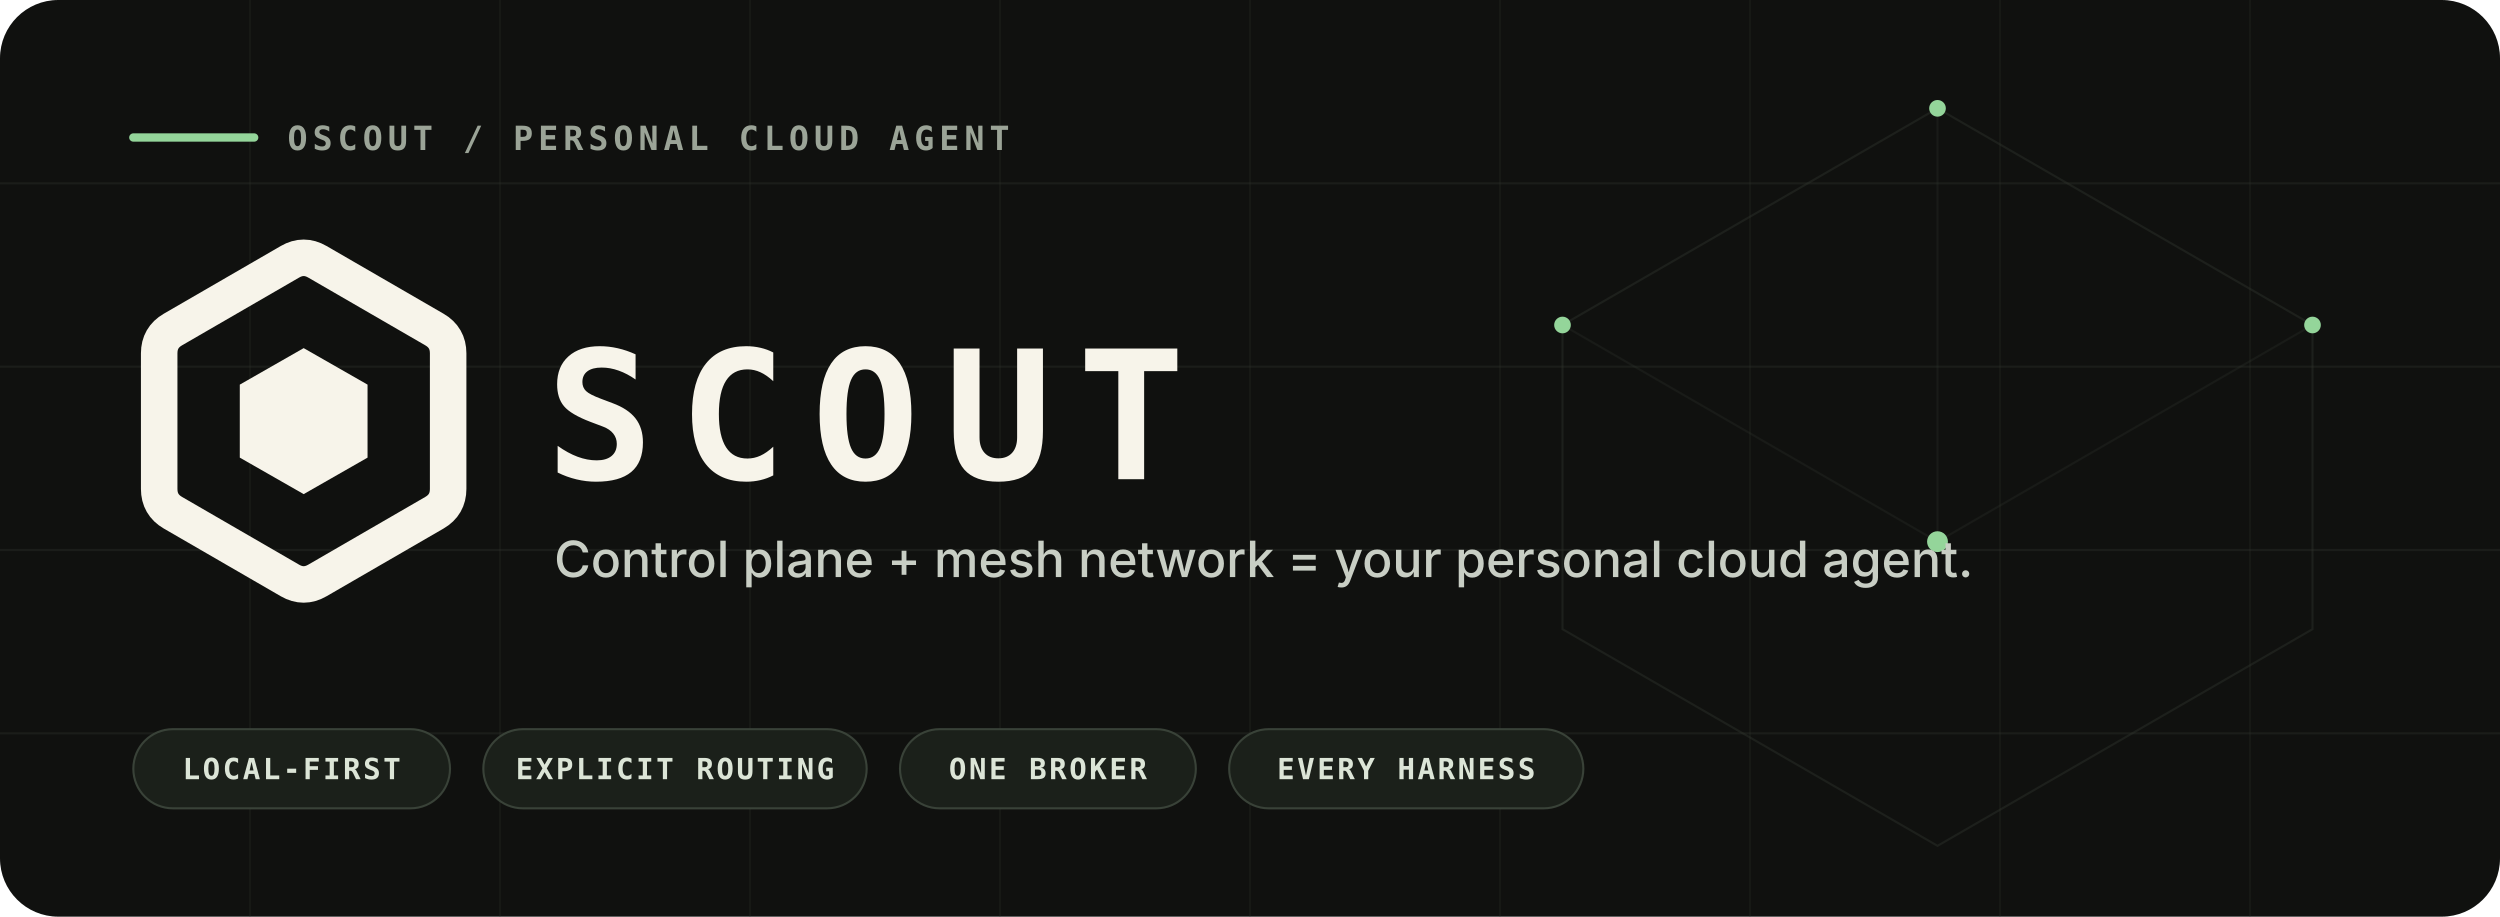
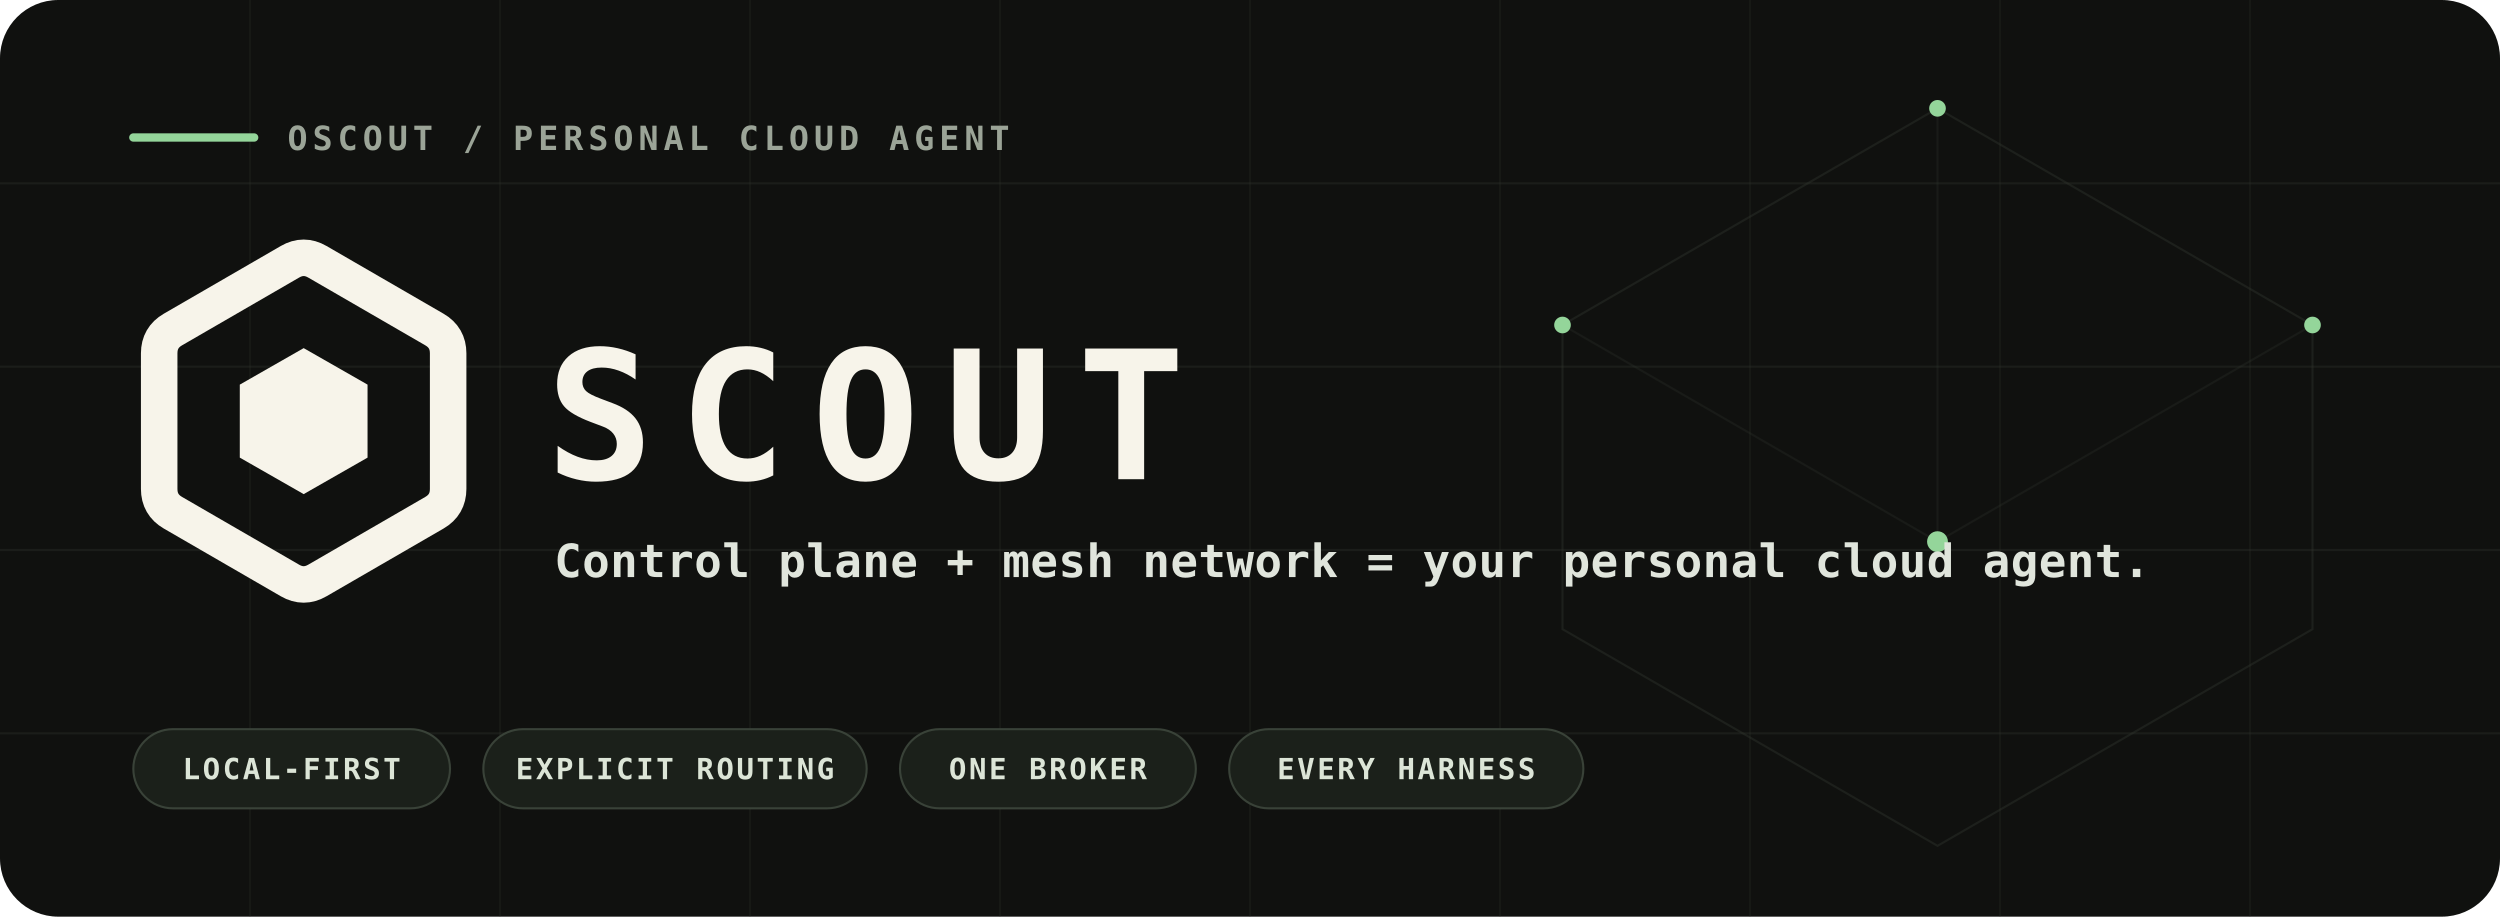
- <svg xmlns="http://www.w3.org/2000/svg" width="1200" height="440" viewBox="0 0 1200 440" role="img" aria-labelledby="title desc">
+ <svg xmlns="http://www.w3.org/2000/svg" width="1200" height="440" viewBox="0 0 1200 440" role="img" aria-labelledby="title desc" text-rendering="geometricPrecision">
  <rect width="1200" height="440" rx="28" fill="#10110f" />
  <g fill="none" stroke="#30352e" stroke-width="1">
    <path d="M0 88h1200M0 176h1200M0 264h1200M0 352h1200" opacity=".34" />
    <path d="M120 0v440M240 0v440M360 0v440M480 0v440M600 0v440M720 0v440M840 0v440M960 0v440M1080 0v440" opacity=".2" />
    <path d="M930 52 1110 156 1110 302 930 406 750 302 750 156Z" opacity=".42" />
    <path d="m930 52 0 208m-180-104 180 104 180-104" opacity=".28" />
  </g>
  <g fill="#94d59a">
    <circle cx="750" cy="156" r="4" />
    <circle cx="930" cy="52" r="4" />
    <circle cx="1110" cy="156" r="4" />
    <circle cx="930" cy="260" r="5" />
  </g>
  <path d="M64 66h58" stroke="#94d59a" stroke-width="4" stroke-linecap="round" />
  <text x="138" y="72" fill="#9ba497" font-family="ui-monospace, SFMono-Regular, Menlo, monospace" font-size="16" font-weight="600" letter-spacing="2.4">OSCOUT / PERSONAL CLOUD AGENT</text>
  <g transform="translate(64 116) scale(.73)">
    <path d="M103.01 13.21 Q112 8 120.99 13.21 L198.01 57.79 Q207 63 207 73.39 L207 162.61 Q207 173 198.01 178.21 L120.99 222.79 Q112 228 103.01 222.79 L25.99 178.21 Q17 173 17 162.61 L17 73.39 Q17 63 25.99 57.79 Z" fill="none" stroke="#f7f4ea" stroke-width="24" stroke-linejoin="round" />
    <path d="M112 70 154 94v48l-42 24-42-24V94Z" fill="#f7f4ea" />
  </g>
  <text x="262" y="230" fill="#f7f4ea" font-family="ui-monospace, SFMono-Regular, Menlo, monospace" font-size="86" font-weight="700" letter-spacing="12">SCOUT</text>
-   <text x="266" y="277" fill="#c8cec4" font-family="system-ui, -apple-system, BlinkMacSystemFont, sans-serif" font-size="24" font-weight="500">Control plane + mesh network = your personal cloud agent.</text>
+   <text x="266" y="277" fill="#e0e5dc" font-family="ui-monospace, SFMono-Regular, Menlo, monospace" font-size="22" font-weight="650" letter-spacing=".2">Control plane + mesh network = your personal cloud agent.</text>
  <g font-family="ui-monospace, SFMono-Regular, Menlo, monospace" font-size="14" font-weight="650" letter-spacing="1.2">
    <g transform="translate(64 350)">
      <rect width="152" height="38" rx="19" fill="#1b201a" stroke="#394238" />
      <text x="76" y="24" fill="#dce5d7" text-anchor="middle">LOCAL-FIRST</text>
    </g>
    <g transform="translate(232 350)">
      <rect width="184" height="38" rx="19" fill="#1b201a" stroke="#394238" />
      <text x="92" y="24" fill="#dce5d7" text-anchor="middle">EXPLICIT ROUTING</text>
    </g>
    <g transform="translate(432 350)">
      <rect width="142" height="38" rx="19" fill="#1b201a" stroke="#394238" />
      <text x="71" y="24" fill="#dce5d7" text-anchor="middle">ONE BROKER</text>
    </g>
    <g transform="translate(590 350)">
      <rect width="170" height="38" rx="19" fill="#1b201a" stroke="#394238" />
      <text x="85" y="24" fill="#dce5d7" text-anchor="middle">EVERY HARNESS</text>
    </g>
  </g>
</svg>
